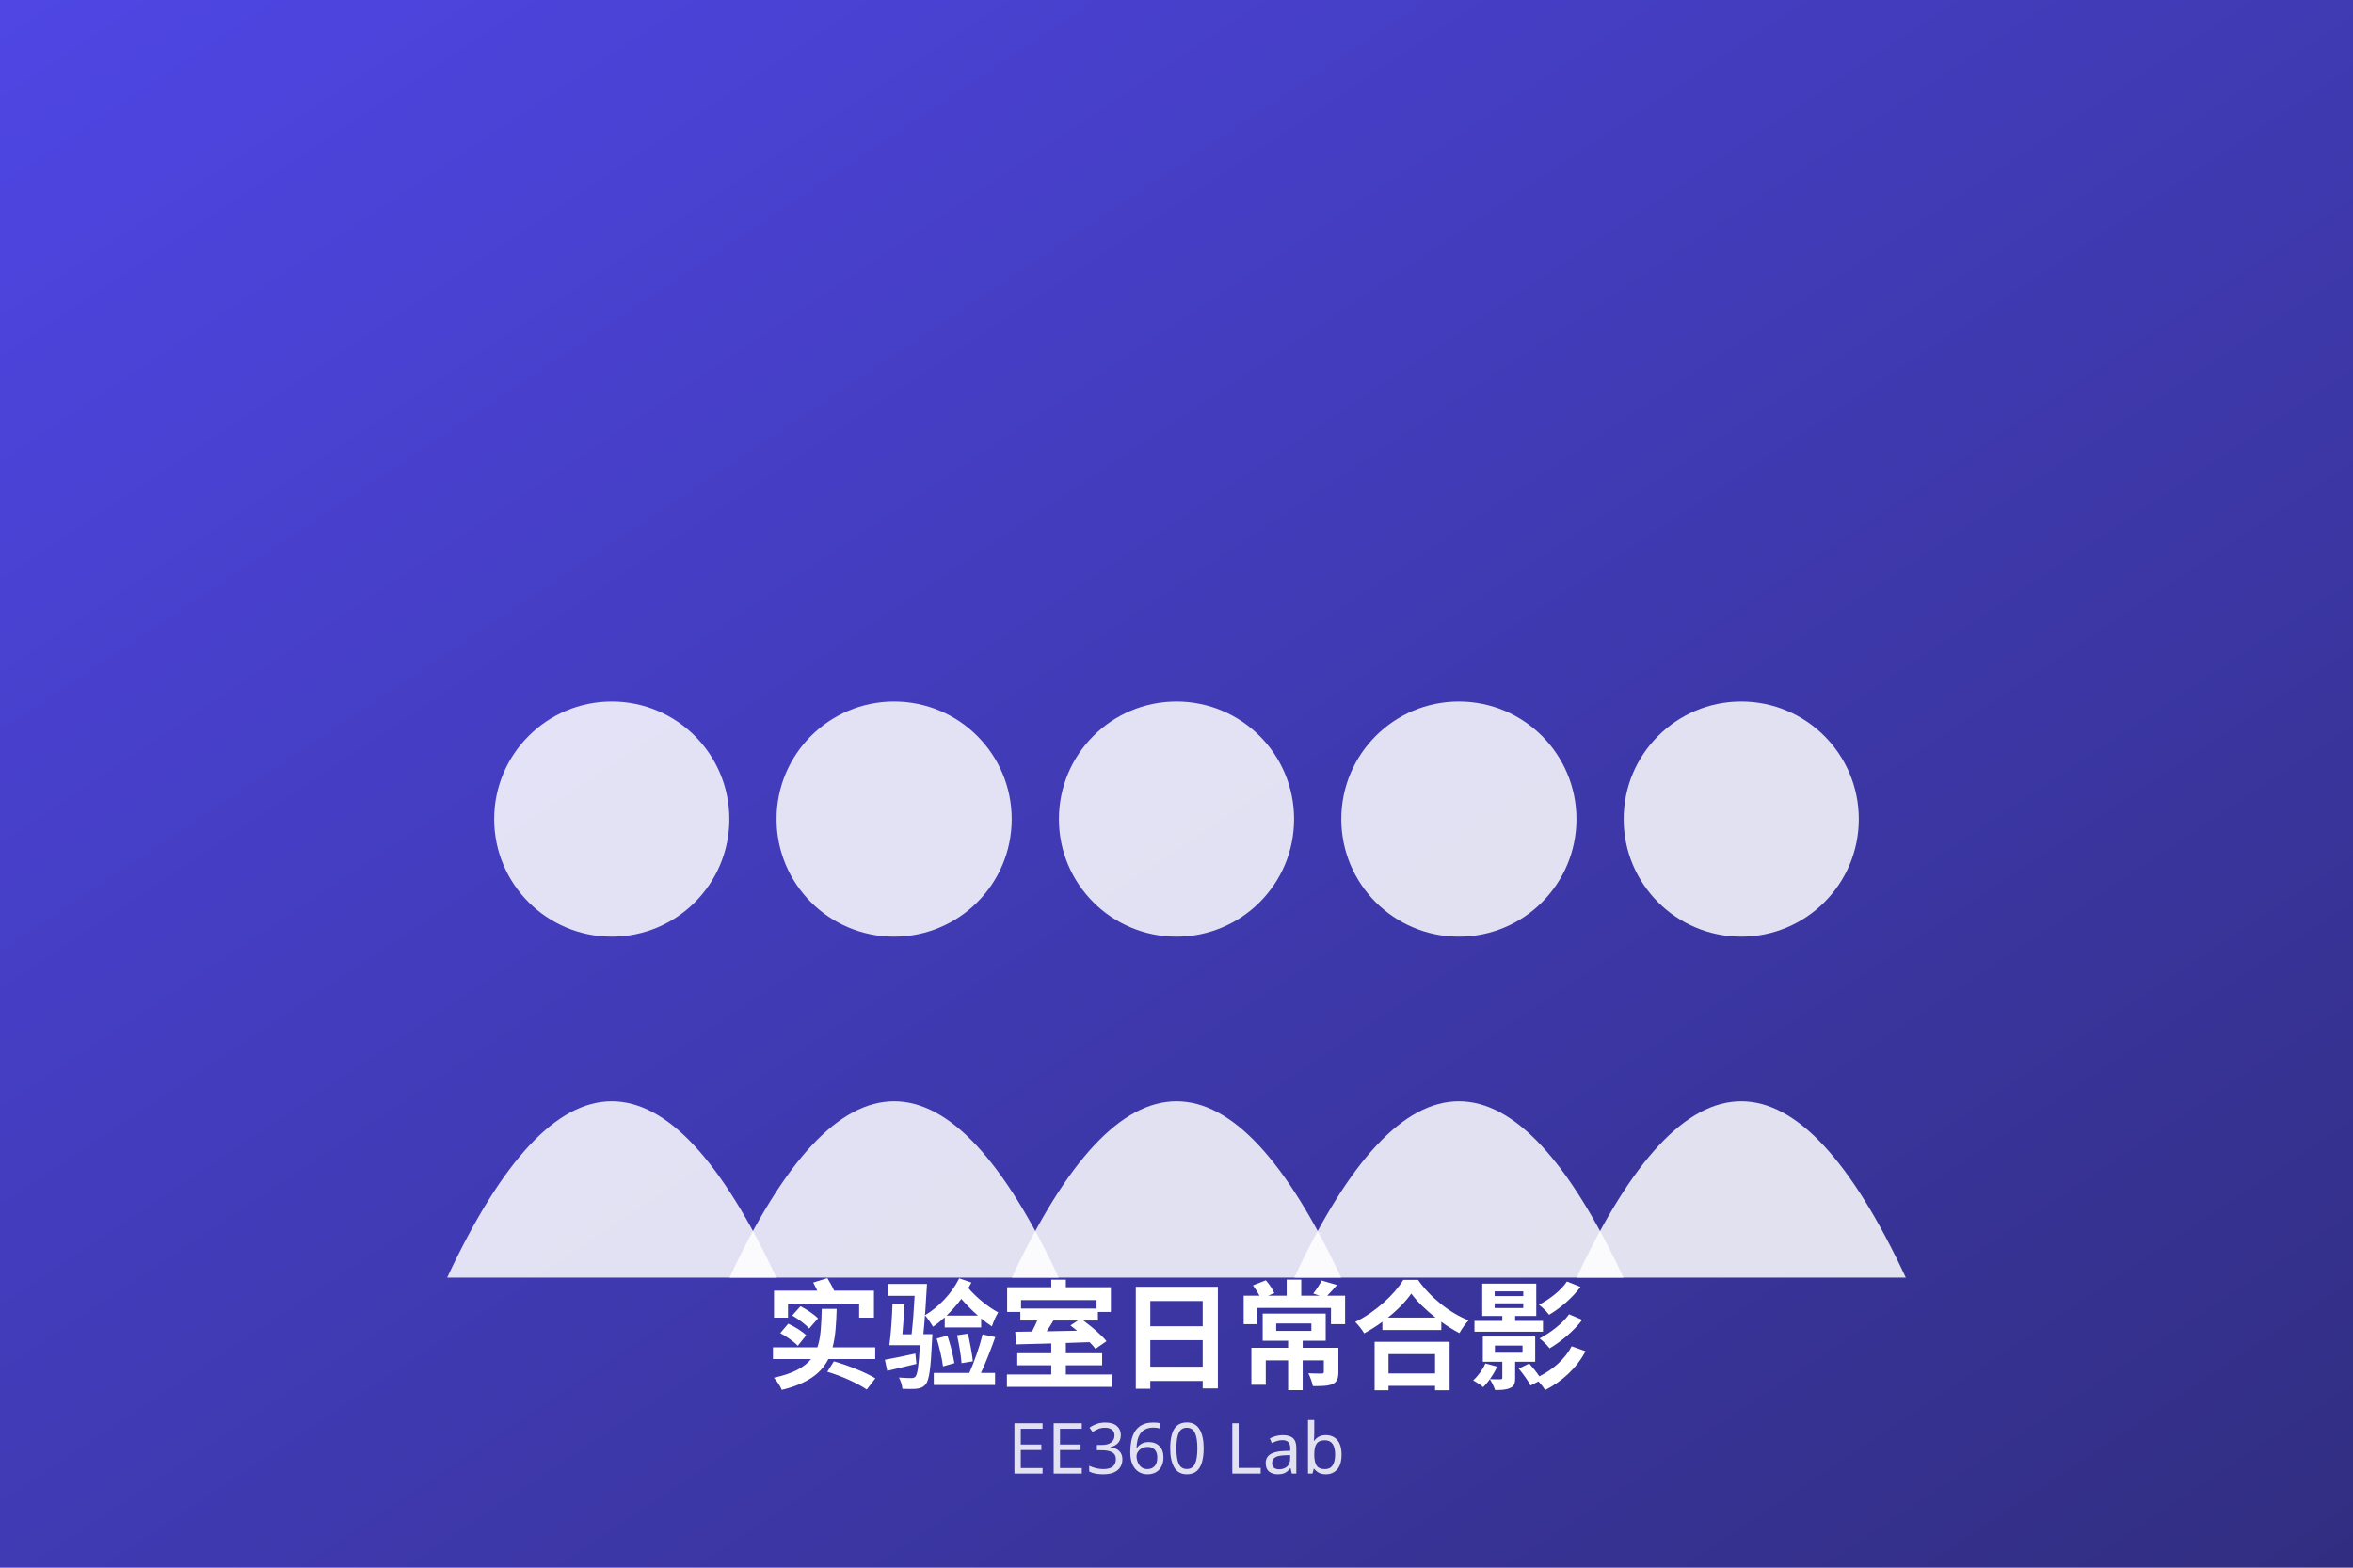
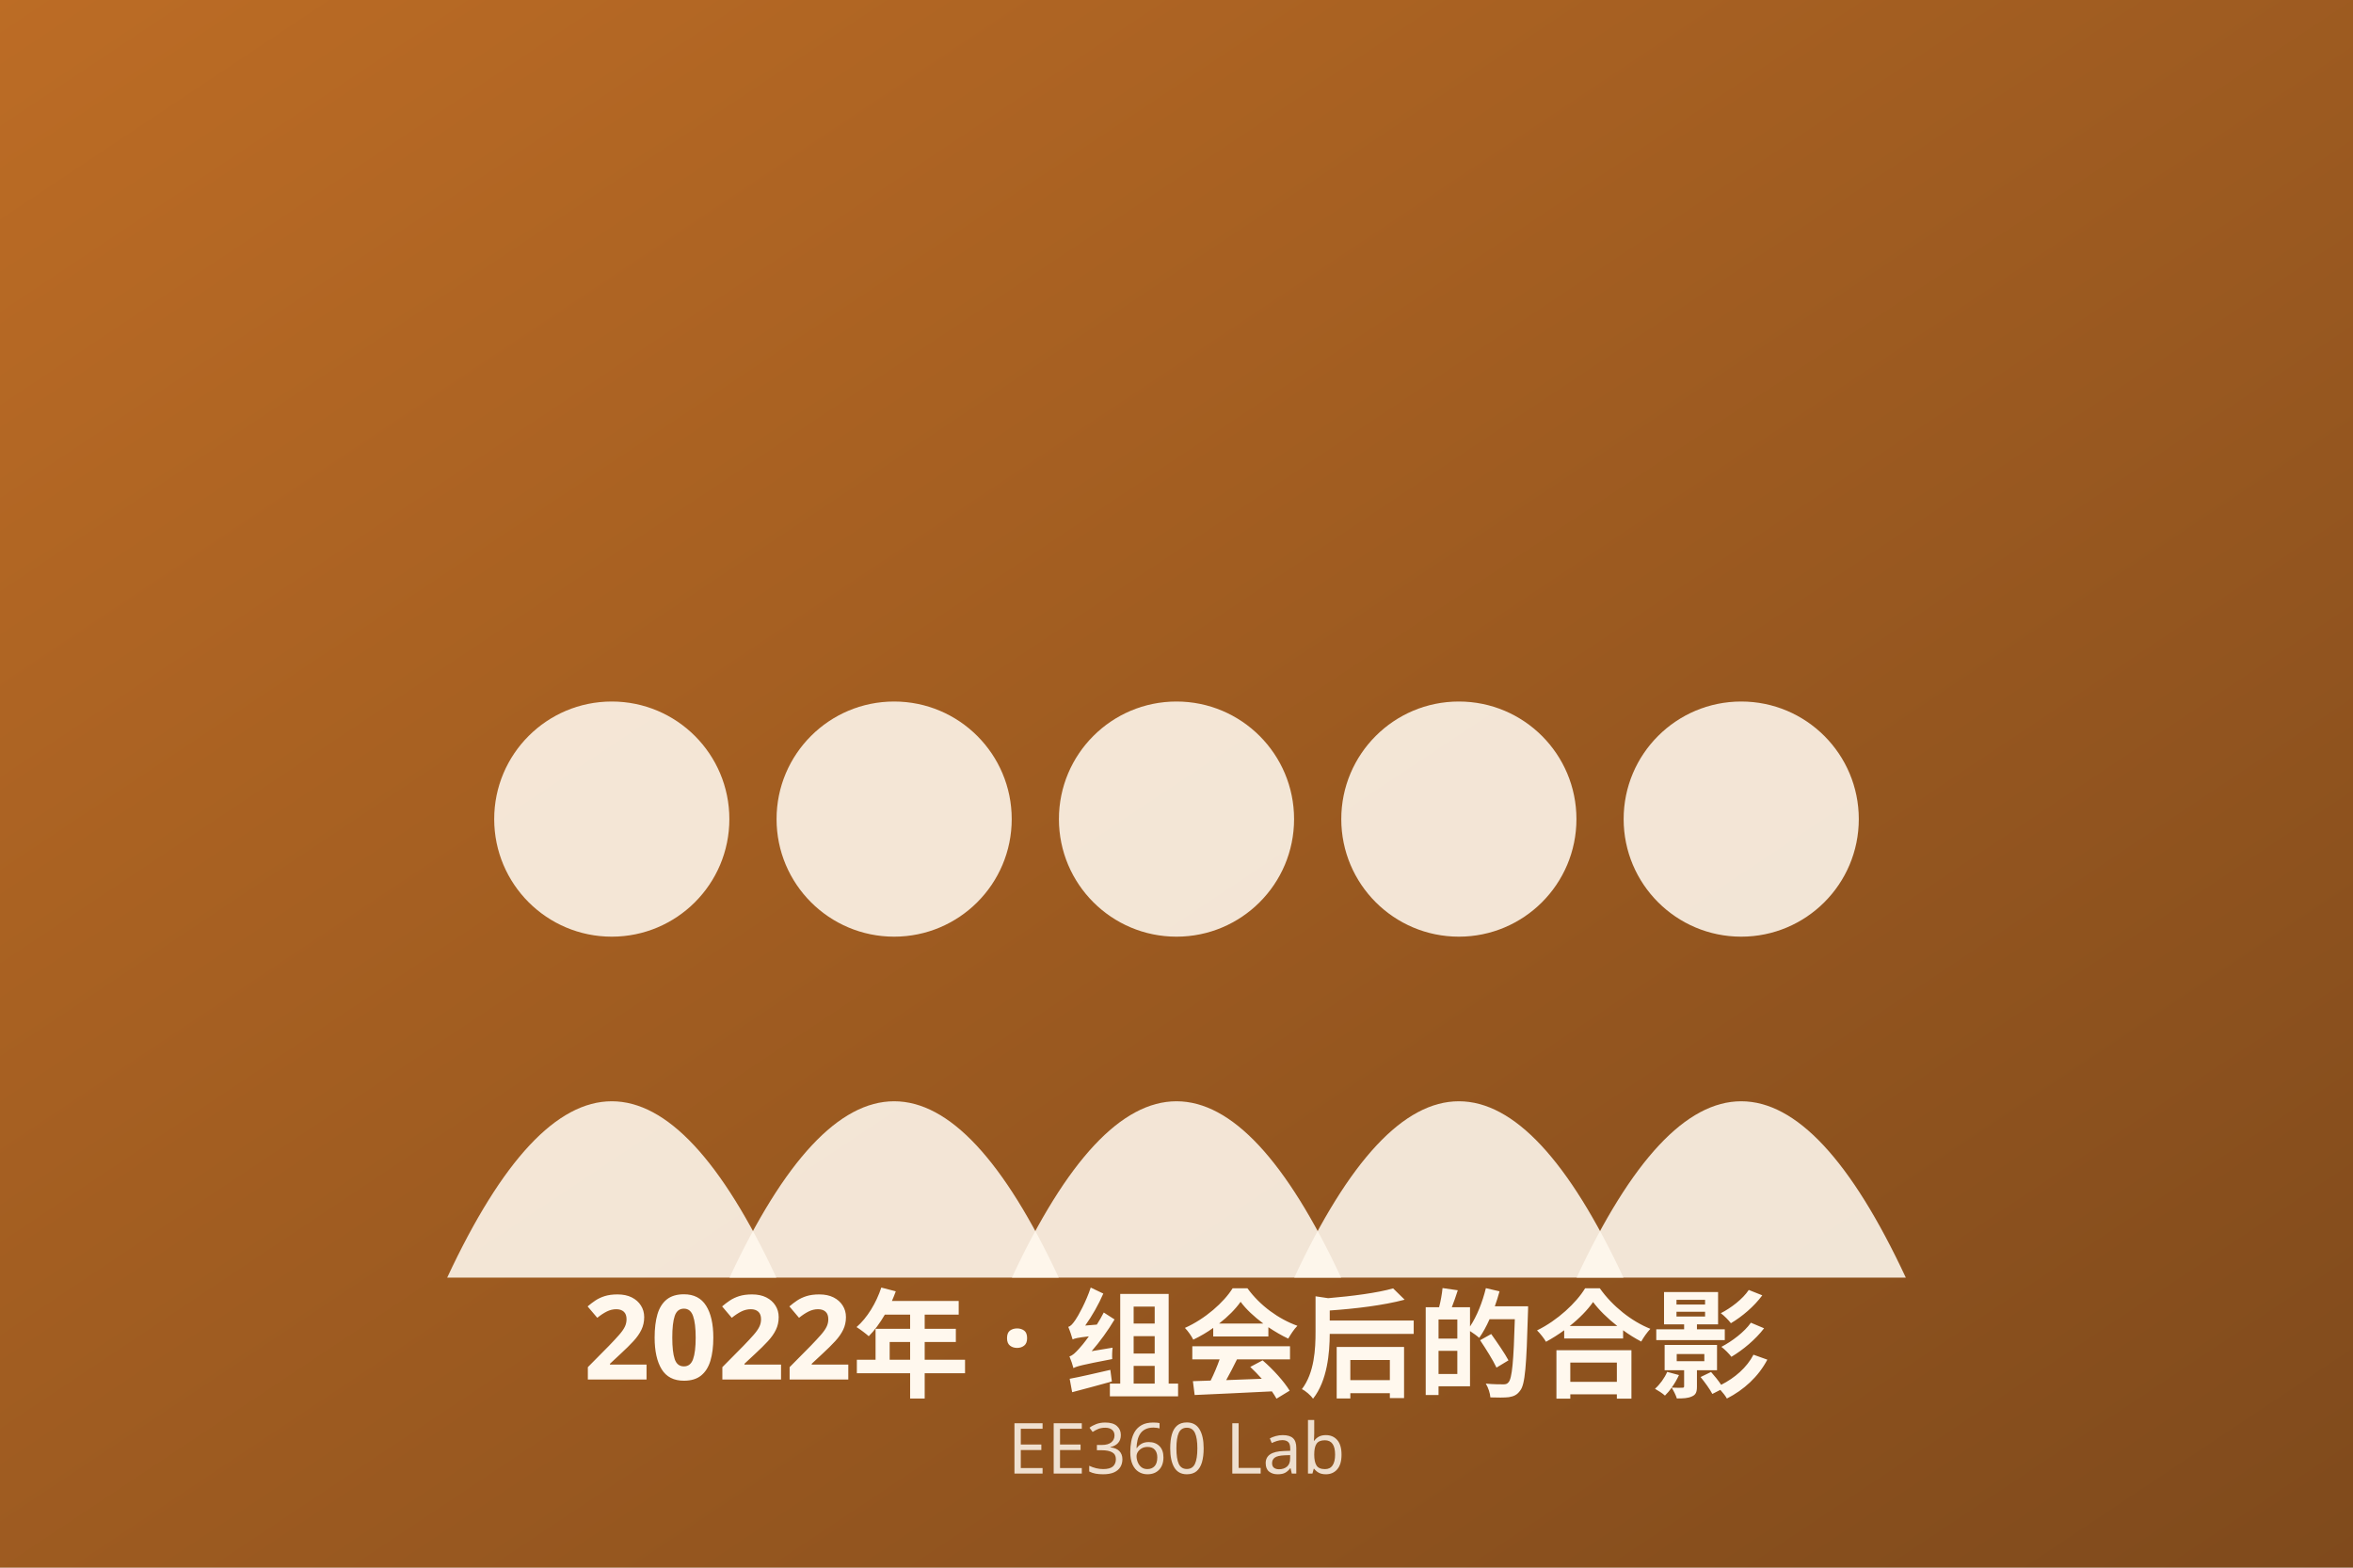
<svg xmlns="http://www.w3.org/2000/svg" width="800" height="533" viewBox="0 0 800 533">
  <defs>
    <linearGradient id="w4" x1="0" y1="0" x2="1" y2="1">
-       <stop offset="0%" stop-color="#4f46e5" />
-       <stop offset="100%" stop-color="#312e81" />
+       <stop offset="0%" stop-color="#bc6c25" />
+       <stop offset="100%" stop-color="#7f4a1c" />
    </linearGradient>
  </defs>
  <rect width="800" height="533" fill="url(#w4)" />
-   <circle cx="208.0" cy="278.492" r="39.975" fill="#ffffff" fill-opacity="0.85" />
-   <path d="M 152.035 434.395 Q 208.0 314.47 263.965 434.395 Z" fill="#ffffff" fill-opacity="0.85" />
-   <circle cx="304.0" cy="278.492" r="39.975" fill="#ffffff" fill-opacity="0.85" />
-   <path d="M 248.035 434.395 Q 304.0 314.47 359.965 434.395 Z" fill="#ffffff" fill-opacity="0.85" />
-   <circle cx="400.0" cy="278.492" r="39.975" fill="#ffffff" fill-opacity="0.85" />
-   <path d="M 344.035 434.395 Q 400.0 314.47 455.965 434.395 Z" fill="#ffffff" fill-opacity="0.85" />
-   <circle cx="496.0" cy="278.492" r="39.975" fill="#ffffff" fill-opacity="0.85" />
-   <path d="M 440.035 434.395 Q 496.0 314.47 551.965 434.395 Z" fill="#ffffff" fill-opacity="0.85" />
-   <circle cx="592.0" cy="278.492" r="39.975" fill="#ffffff" fill-opacity="0.85" />
-   <path d="M 536.035 434.395 Q 592.0 314.47 647.965 434.395 Z" fill="#ffffff" fill-opacity="0.85" />
-   <text x="50%" y="88%" text-anchor="middle" font-family="'PingFang SC','Microsoft YaHei',sans-serif" font-size="39.975" fill="#ffffff" font-weight="700">实验室日常合影</text>
-   <text x="50%" y="94%" text-anchor="middle" font-family="'PingFang SC','Microsoft YaHei',sans-serif" font-size="23.985" fill="#ffffff" fill-opacity="0.85">EE360 Lab</text>
+   <circle cx="208.0" cy="278.492" r="39.975" fill="#fff8ee" fill-opacity="0.88" />
+   <path d="M 152.035 434.395 Q 208.0 314.47 263.965 434.395 Z" fill="#fff8ee" fill-opacity="0.88" />
+   <circle cx="304.0" cy="278.492" r="39.975" fill="#fff8ee" fill-opacity="0.88" />
+   <path d="M 248.035 434.395 Q 304.0 314.47 359.965 434.395 Z" fill="#fff8ee" fill-opacity="0.88" />
+   <circle cx="400.0" cy="278.492" r="39.975" fill="#fff8ee" fill-opacity="0.88" />
+   <path d="M 344.035 434.395 Q 400.0 314.47 455.965 434.395 Z" fill="#fff8ee" fill-opacity="0.88" />
+   <circle cx="496.0" cy="278.492" r="39.975" fill="#fff8ee" fill-opacity="0.88" />
+   <path d="M 440.035 434.395 Q 496.0 314.47 551.965 434.395 Z" fill="#fff8ee" fill-opacity="0.88" />
+   <circle cx="592.0" cy="278.492" r="39.975" fill="#fff8ee" fill-opacity="0.88" />
+   <path d="M 536.035 434.395 Q 592.0 314.47 647.965 434.395 Z" fill="#fff8ee" fill-opacity="0.88" />
+   <text x="50%" y="88%" text-anchor="middle" font-family="'PingFang SC','Microsoft YaHei',sans-serif" font-size="39.975" fill="#fff8ee" font-weight="700">2022年 · 组会后的合影</text>
+   <text x="50%" y="94%" text-anchor="middle" font-family="'PingFang SC','Microsoft YaHei',sans-serif" font-size="23.985" fill="#fff8ee" fill-opacity="0.85">EE360 Lab</text>
</svg>
